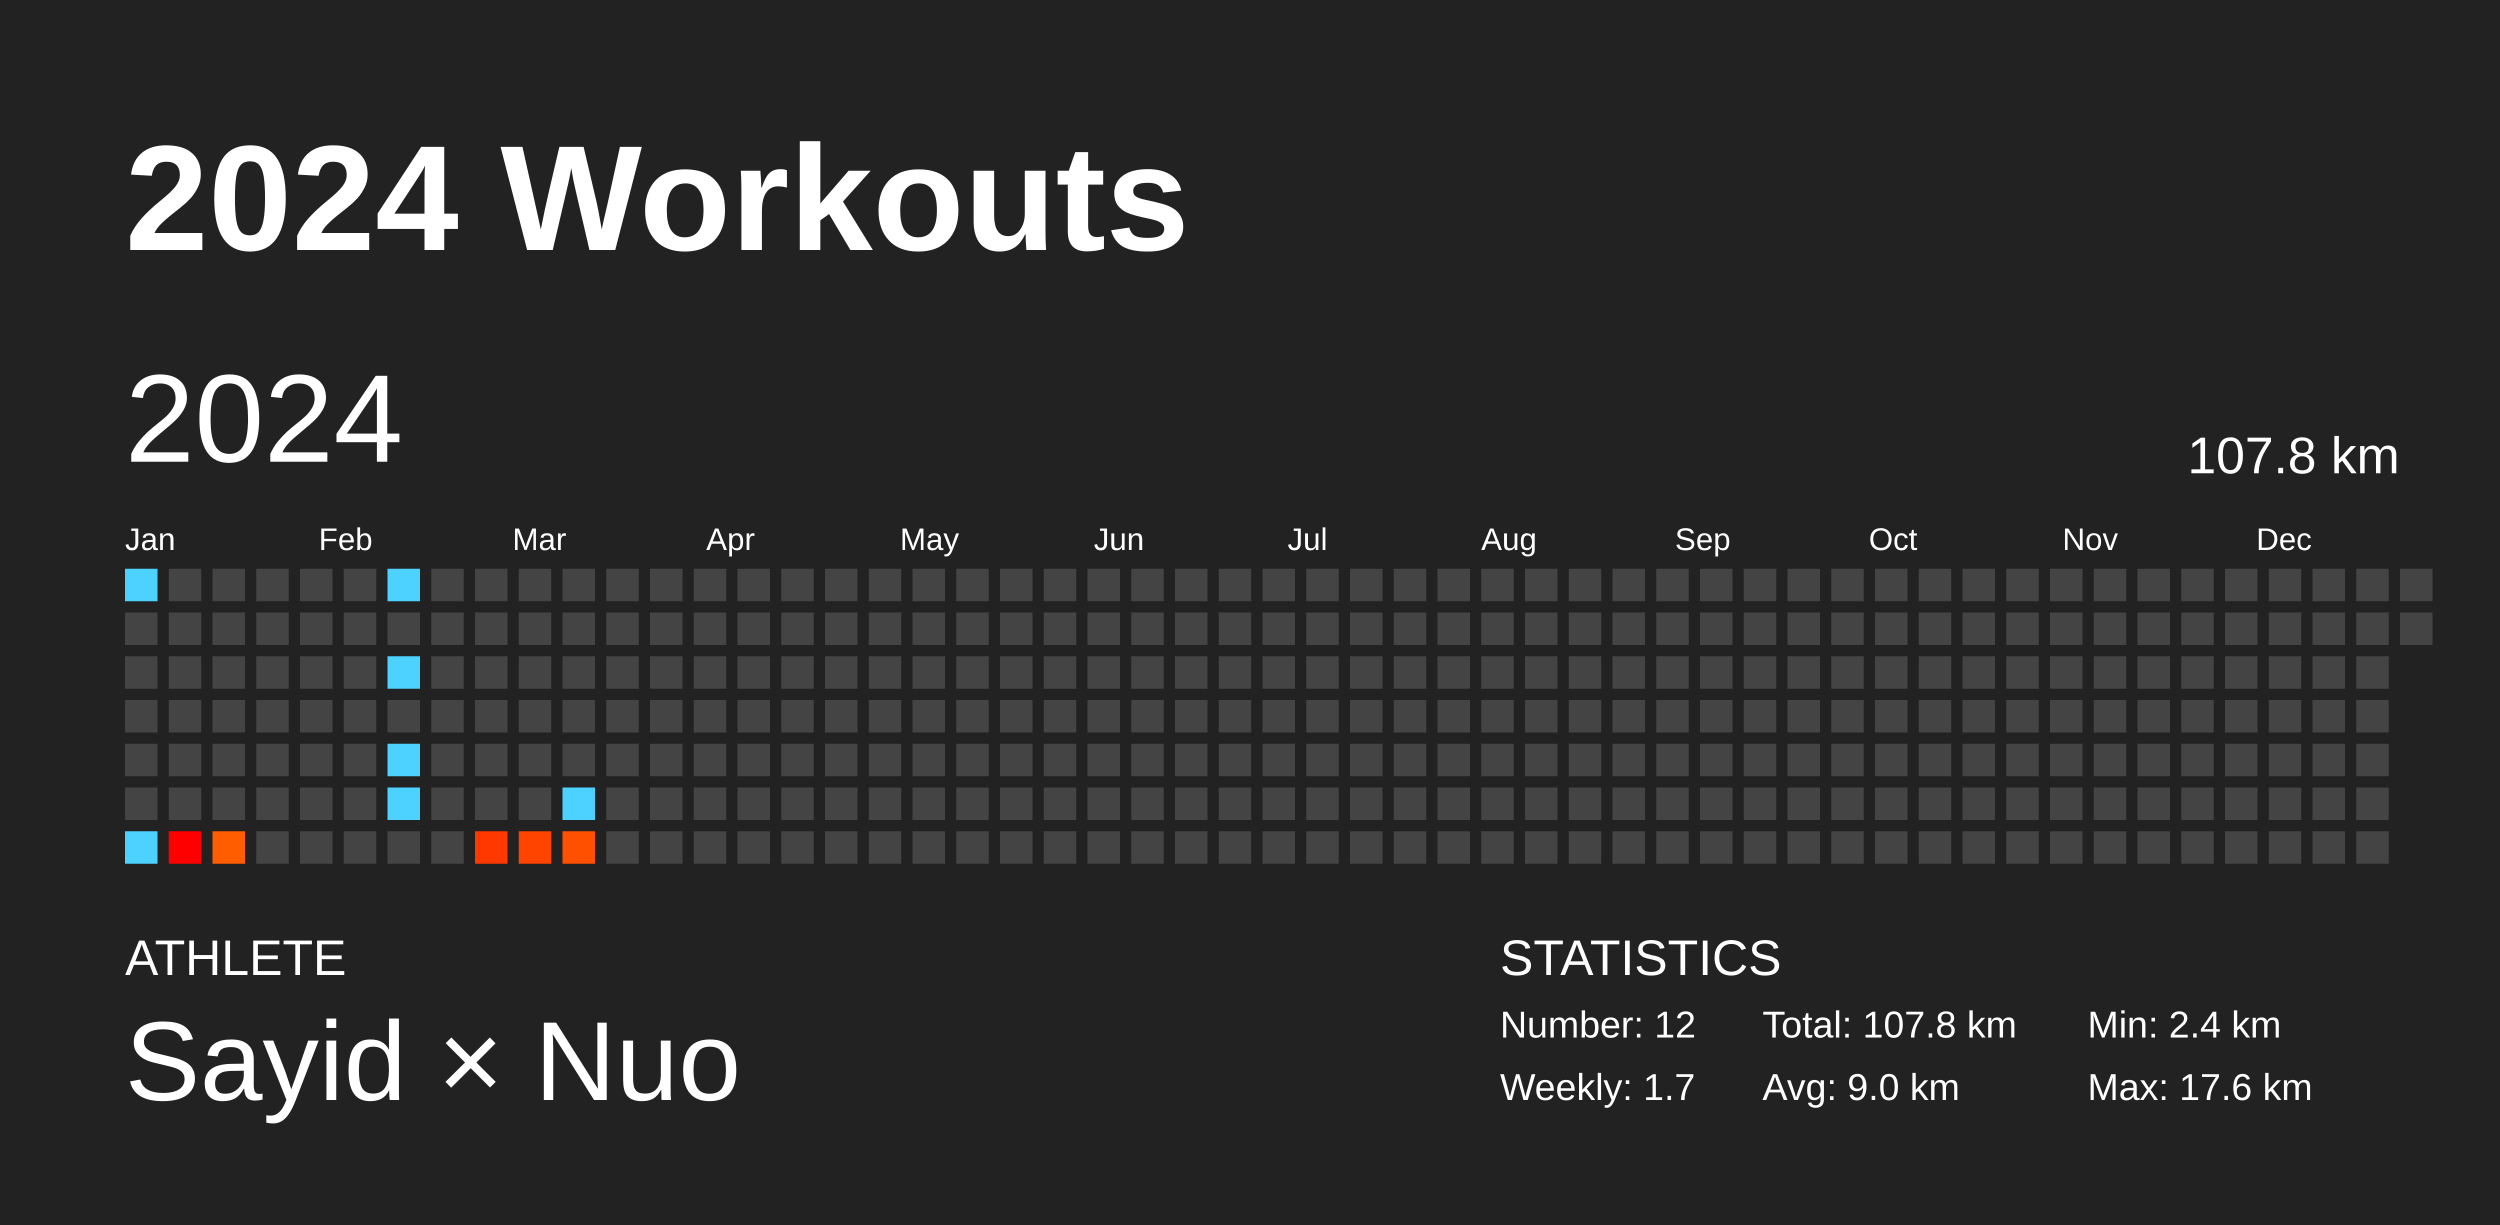
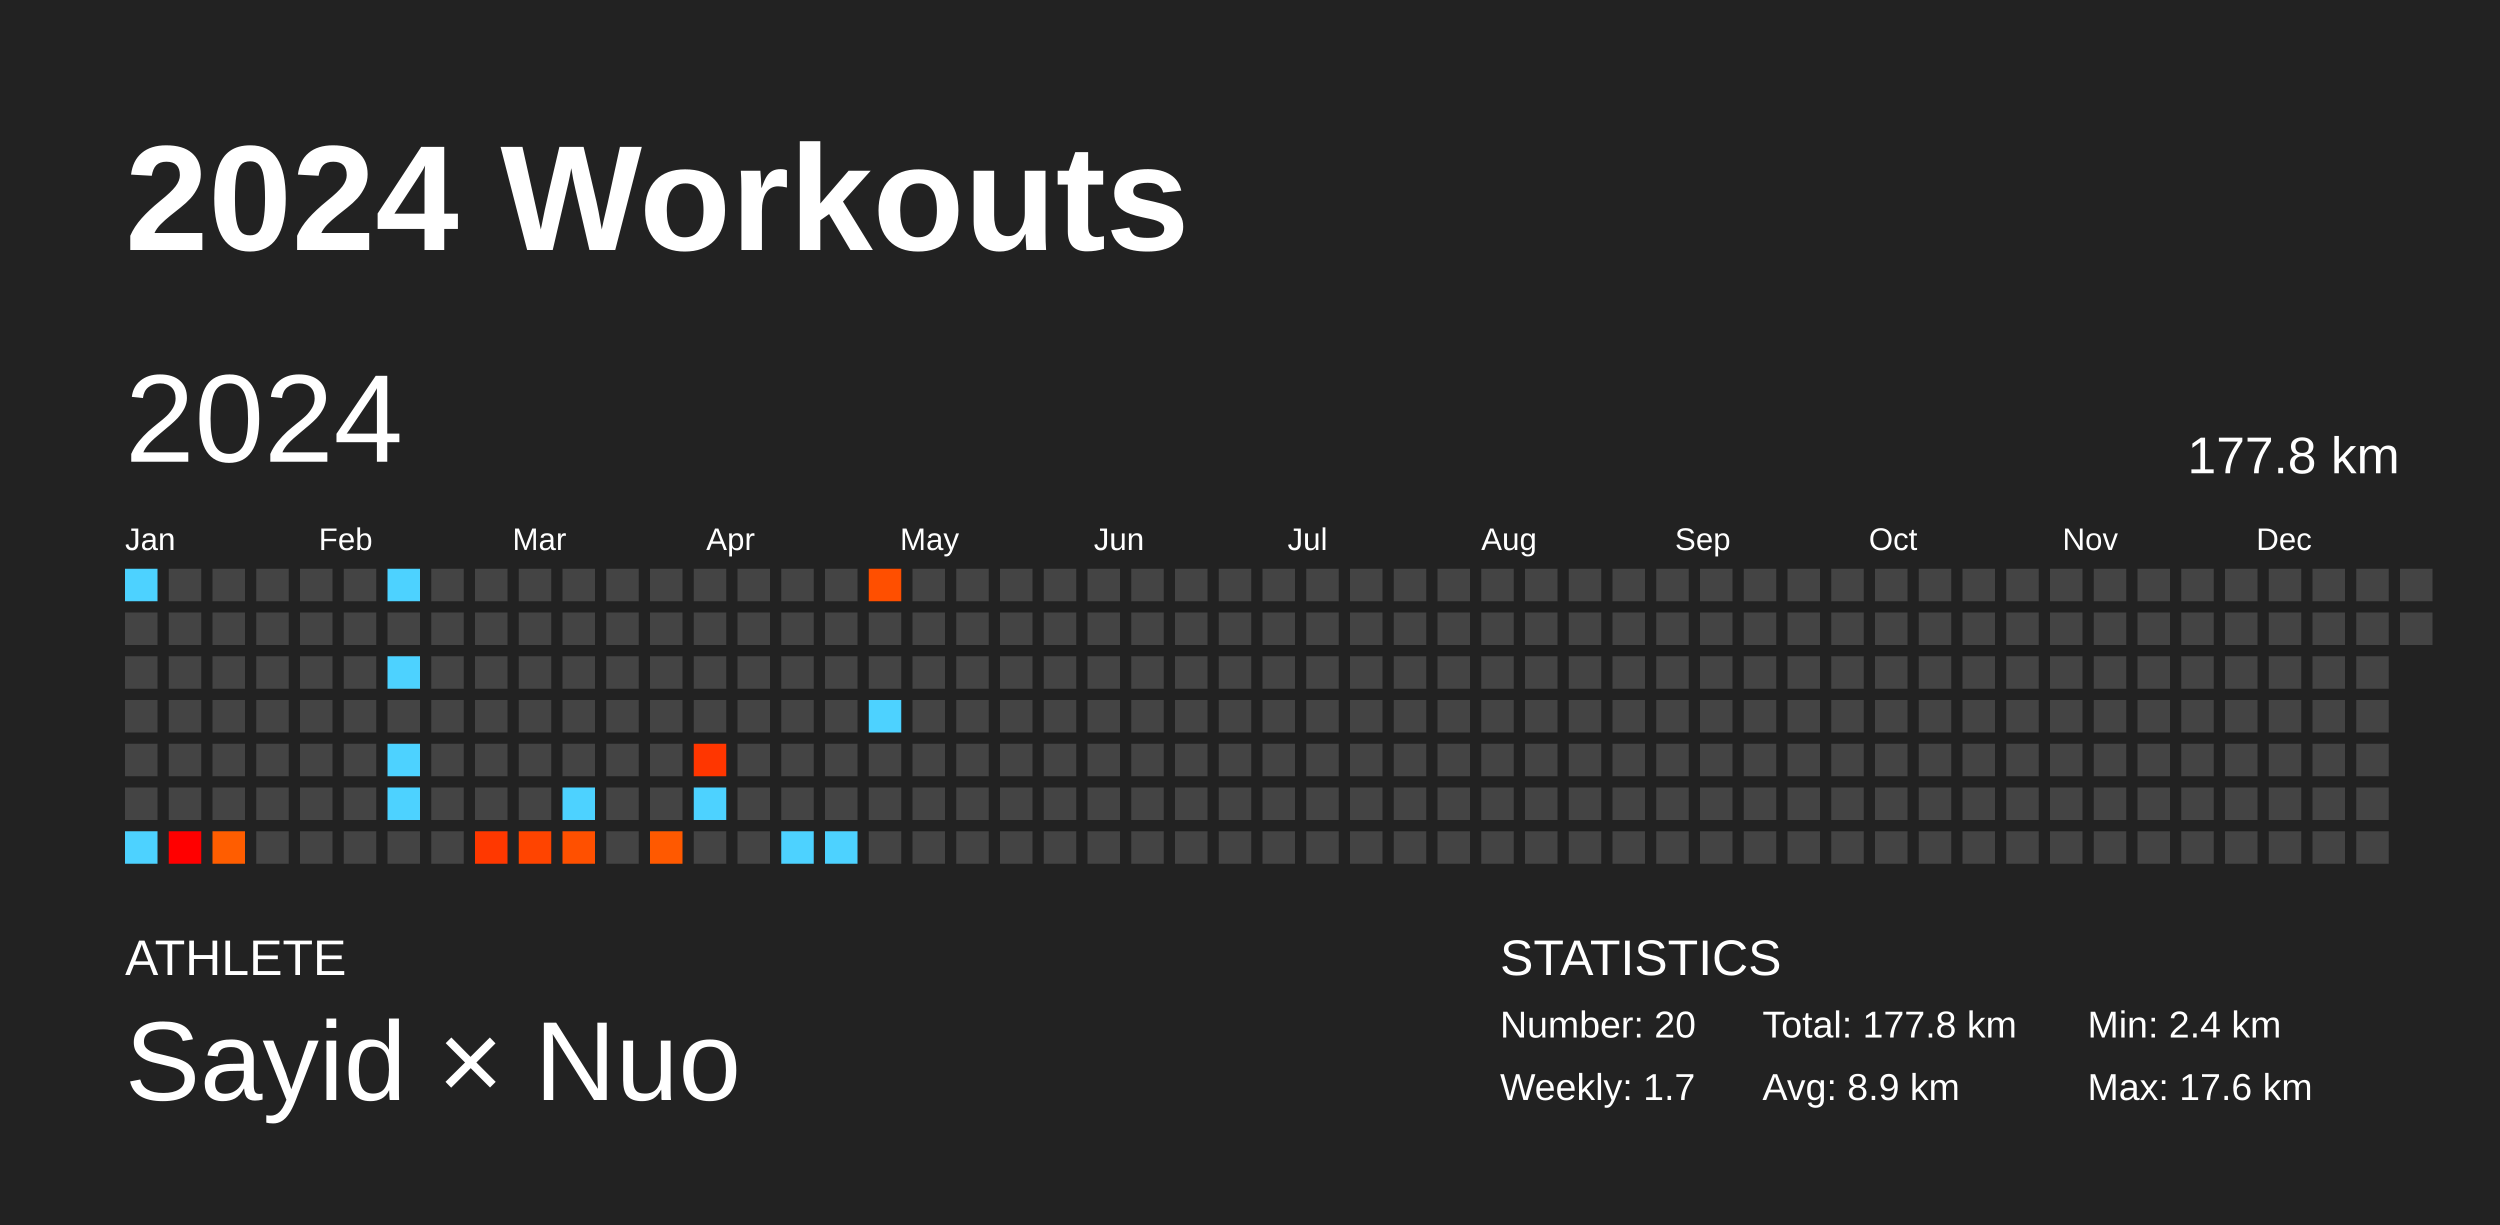
<svg xmlns="http://www.w3.org/2000/svg" baseProfile="full" height="98mm" version="1.1" viewBox="0,0,200,98" width="200mm">
  <defs />
  <rect fill="#222222" height="98" width="200" x="0" y="0" />
  <text fill="#FFFFFF" style="font-size:12px; font-family:Arial; font-weight:bold;" x="10" y="20">2024 Workouts</text>
  <text fill="#FFFFFF" style="font-size:4px; font-family:Arial" x="10" y="78">ATHLETE</text>
  <text fill="#FFFFFF" style="font-size:9px; font-family:Arial" x="10" y="88">Sayid × Nuo</text>
  <text fill="#FFFFFF" style="font-size:4px; font-family:Arial" x="120" y="78">STATISTICS</text>
-   <text fill="#FFFFFF" style="font-size:3px; font-family:Arial" x="120" y="83">Number: 12</text>
+   <text fill="#FFFFFF" style="font-size:3px; font-family:Arial" x="120" y="83">Number: 20</text>
  <text fill="#FFFFFF" style="font-size:3px; font-family:Arial" x="120" y="88">Weekly: 1.7</text>
-   <text fill="#FFFFFF" style="font-size:3px; font-family:Arial" x="141" y="83">Total: 107.8 km</text>
-   <text fill="#FFFFFF" style="font-size:3px; font-family:Arial" x="141" y="88">Avg: 9.0 km</text>
+   <text fill="#FFFFFF" style="font-size:3px; font-family:Arial" x="141" y="83">Total: 177.8 km</text>
+   <text fill="#FFFFFF" style="font-size:3px; font-family:Arial" x="141" y="88">Avg: 8.9 km</text>
  <text fill="#FFFFFF" style="font-size:3px; font-family:Arial" x="167" y="83">Min: 2.4 km</text>
  <text fill="#FFFFFF" style="font-size:3px; font-family:Arial" x="167" y="88">Max: 17.6 km</text>
  <text dominant-baseline="hanging" fill="#FFFFFF" style="font-size:10.0px; font-family:Arial;" x="10" y="30">2024</text>
-   <text dominant-baseline="hanging" fill="#FFFFFF" style="font-size:4.125px; font-family:Arial;" x="175" y="35">107.8 km</text>
+   <text dominant-baseline="hanging" fill="#FFFFFF" style="font-size:4.125px; font-family:Arial;" x="175" y="35">177.8 km</text>
  <text fill="#FFFFFF" style="font-size:2.5px; font-family:Arial" x="10.0" y="44">Jan</text>
  <text fill="#FFFFFF" style="font-size:2.5px; font-family:Arial" x="25.5" y="44">Feb</text>
  <text fill="#FFFFFF" style="font-size:2.5px; font-family:Arial" x="41.0" y="44">Mar</text>
  <text fill="#FFFFFF" style="font-size:2.5px; font-family:Arial" x="56.5" y="44">Apr</text>
  <text fill="#FFFFFF" style="font-size:2.5px; font-family:Arial" x="72.0" y="44">May</text>
  <text fill="#FFFFFF" style="font-size:2.5px; font-family:Arial" x="87.5" y="44">Jun</text>
  <text fill="#FFFFFF" style="font-size:2.5px; font-family:Arial" x="103.0" y="44">Jul</text>
  <text fill="#FFFFFF" style="font-size:2.5px; font-family:Arial" x="118.5" y="44">Aug</text>
  <text fill="#FFFFFF" style="font-size:2.5px; font-family:Arial" x="134.0" y="44">Sep</text>
  <text fill="#FFFFFF" style="font-size:2.5px; font-family:Arial" x="149.5" y="44">Oct</text>
  <text fill="#FFFFFF" style="font-size:2.5px; font-family:Arial" x="165.0" y="44">Nov</text>
  <text fill="#FFFFFF" style="font-size:2.5px; font-family:Arial" x="180.5" y="44">Dec</text>
  <rect fill="#4dd2ff" height="2.6" width="2.6" x="10.0" y="45.5" />
  <rect fill="#444444" height="2.6" width="2.6" x="10.0" y="49.0" />
  <rect fill="#444444" height="2.6" width="2.6" x="10.0" y="52.5" />
  <rect fill="#444444" height="2.6" width="2.6" x="10.0" y="56.0" />
  <rect fill="#444444" height="2.6" width="2.6" x="10.0" y="59.5" />
  <rect fill="#444444" height="2.6" width="2.6" x="10.0" y="63.0" />
  <rect fill="#4dd2ff" height="2.6" width="2.6" x="10.0" y="66.5" />
  <rect fill="#444444" height="2.6" width="2.6" x="13.5" y="45.5" />
  <rect fill="#444444" height="2.6" width="2.6" x="13.5" y="49.0" />
  <rect fill="#444444" height="2.6" width="2.6" x="13.5" y="52.5" />
  <rect fill="#444444" height="2.6" width="2.6" x="13.5" y="56.0" />
  <rect fill="#444444" height="2.6" width="2.6" x="13.5" y="59.5" />
  <rect fill="#444444" height="2.6" width="2.6" x="13.5" y="63.0" />
  <rect fill="#ff0000" height="2.6" width="2.6" x="13.5" y="66.5" />
  <rect fill="#444444" height="2.6" width="2.6" x="17.0" y="45.5" />
  <rect fill="#444444" height="2.6" width="2.6" x="17.0" y="49.0" />
  <rect fill="#444444" height="2.6" width="2.6" x="17.0" y="52.5" />
  <rect fill="#444444" height="2.6" width="2.6" x="17.0" y="56.0" />
  <rect fill="#444444" height="2.6" width="2.6" x="17.0" y="59.5" />
  <rect fill="#444444" height="2.6" width="2.6" x="17.0" y="63.0" />
  <rect fill="#ff5d00" height="2.6" width="2.6" x="17.0" y="66.5" />
  <rect fill="#444444" height="2.6" width="2.6" x="20.5" y="45.5" />
  <rect fill="#444444" height="2.6" width="2.6" x="20.5" y="49.0" />
  <rect fill="#444444" height="2.6" width="2.6" x="20.5" y="52.5" />
  <rect fill="#444444" height="2.6" width="2.6" x="20.5" y="56.0" />
  <rect fill="#444444" height="2.6" width="2.6" x="20.5" y="59.5" />
  <rect fill="#444444" height="2.6" width="2.6" x="20.5" y="63.0" />
  <rect fill="#444444" height="2.6" width="2.6" x="20.5" y="66.5" />
  <rect fill="#444444" height="2.6" width="2.6" x="24.0" y="45.5" />
  <rect fill="#444444" height="2.6" width="2.6" x="24.0" y="49.0" />
  <rect fill="#444444" height="2.6" width="2.6" x="24.0" y="52.5" />
  <rect fill="#444444" height="2.6" width="2.6" x="24.0" y="56.0" />
  <rect fill="#444444" height="2.6" width="2.6" x="24.0" y="59.5" />
  <rect fill="#444444" height="2.6" width="2.6" x="24.0" y="63.0" />
  <rect fill="#444444" height="2.6" width="2.6" x="24.0" y="66.5" />
  <rect fill="#444444" height="2.6" width="2.6" x="27.5" y="45.5" />
  <rect fill="#444444" height="2.6" width="2.6" x="27.5" y="49.0" />
  <rect fill="#444444" height="2.6" width="2.6" x="27.5" y="52.5" />
  <rect fill="#444444" height="2.6" width="2.6" x="27.5" y="56.0" />
  <rect fill="#444444" height="2.6" width="2.6" x="27.5" y="59.5" />
  <rect fill="#444444" height="2.6" width="2.6" x="27.5" y="63.0" />
  <rect fill="#444444" height="2.6" width="2.6" x="27.5" y="66.5" />
  <rect fill="#4dd2ff" height="2.6" width="2.6" x="31.0" y="45.5" />
  <rect fill="#444444" height="2.6" width="2.6" x="31.0" y="49.0" />
  <rect fill="#4dd2ff" height="2.6" width="2.6" x="31.0" y="52.5" />
  <rect fill="#444444" height="2.6" width="2.6" x="31.0" y="56.0" />
  <rect fill="#4dd2ff" height="2.6" width="2.6" x="31.0" y="59.5" />
  <rect fill="#4dd2ff" height="2.6" width="2.6" x="31.0" y="63.0" />
  <rect fill="#444444" height="2.6" width="2.6" x="31.0" y="66.5" />
  <rect fill="#444444" height="2.6" width="2.6" x="34.5" y="45.5" />
  <rect fill="#444444" height="2.6" width="2.6" x="34.5" y="49.0" />
  <rect fill="#444444" height="2.6" width="2.6" x="34.5" y="52.5" />
  <rect fill="#444444" height="2.6" width="2.6" x="34.5" y="56.0" />
  <rect fill="#444444" height="2.6" width="2.6" x="34.5" y="59.5" />
  <rect fill="#444444" height="2.6" width="2.6" x="34.5" y="63.0" />
  <rect fill="#444444" height="2.6" width="2.6" x="34.5" y="66.5" />
  <rect fill="#444444" height="2.6" width="2.6" x="38.0" y="45.5" />
  <rect fill="#444444" height="2.6" width="2.6" x="38.0" y="49.0" />
  <rect fill="#444444" height="2.6" width="2.6" x="38.0" y="52.5" />
  <rect fill="#444444" height="2.6" width="2.6" x="38.0" y="56.0" />
  <rect fill="#444444" height="2.6" width="2.6" x="38.0" y="59.5" />
  <rect fill="#444444" height="2.6" width="2.6" x="38.0" y="63.0" />
  <rect fill="#ff3800" height="2.6" width="2.6" x="38.0" y="66.5" />
  <rect fill="#444444" height="2.6" width="2.6" x="41.5" y="45.5" />
  <rect fill="#444444" height="2.6" width="2.6" x="41.5" y="49.0" />
  <rect fill="#444444" height="2.6" width="2.6" x="41.5" y="52.5" />
  <rect fill="#444444" height="2.6" width="2.6" x="41.5" y="56.0" />
  <rect fill="#444444" height="2.6" width="2.6" x="41.5" y="59.5" />
  <rect fill="#444444" height="2.6" width="2.6" x="41.5" y="63.0" />
  <rect fill="#ff4400" height="2.6" width="2.6" x="41.5" y="66.5" />
  <rect fill="#444444" height="2.6" width="2.6" x="45.0" y="45.5" />
  <rect fill="#444444" height="2.6" width="2.6" x="45.0" y="49.0" />
  <rect fill="#444444" height="2.6" width="2.6" x="45.0" y="52.5" />
  <rect fill="#444444" height="2.6" width="2.6" x="45.0" y="56.0" />
  <rect fill="#444444" height="2.6" width="2.6" x="45.0" y="59.5" />
  <rect fill="#4dd2ff" height="2.6" width="2.6" x="45.0" y="63.0" />
  <rect fill="#ff5000" height="2.6" width="2.6" x="45.0" y="66.5" />
  <rect fill="#444444" height="2.6" width="2.6" x="48.5" y="45.5" />
  <rect fill="#444444" height="2.6" width="2.6" x="48.5" y="49.0" />
  <rect fill="#444444" height="2.6" width="2.6" x="48.5" y="52.5" />
  <rect fill="#444444" height="2.6" width="2.6" x="48.5" y="56.0" />
  <rect fill="#444444" height="2.6" width="2.6" x="48.5" y="59.5" />
  <rect fill="#444444" height="2.6" width="2.6" x="48.5" y="63.0" />
  <rect fill="#444444" height="2.6" width="2.6" x="48.5" y="66.5" />
  <rect fill="#444444" height="2.6" width="2.6" x="52.0" y="45.5" />
  <rect fill="#444444" height="2.6" width="2.6" x="52.0" y="49.0" />
  <rect fill="#444444" height="2.6" width="2.6" x="52.0" y="52.5" />
  <rect fill="#444444" height="2.6" width="2.6" x="52.0" y="56.0" />
  <rect fill="#444444" height="2.6" width="2.6" x="52.0" y="59.5" />
  <rect fill="#444444" height="2.6" width="2.6" x="52.0" y="63.0" />
-   <rect fill="#444444" height="2.6" width="2.6" x="52.0" y="66.5" />
+   <rect fill="#ff5900" height="2.6" width="2.6" x="52.0" y="66.5" />
  <rect fill="#444444" height="2.6" width="2.6" x="55.5" y="45.5" />
  <rect fill="#444444" height="2.6" width="2.6" x="55.5" y="49.0" />
  <rect fill="#444444" height="2.6" width="2.6" x="55.5" y="52.5" />
  <rect fill="#444444" height="2.6" width="2.6" x="55.5" y="56.0" />
-   <rect fill="#444444" height="2.6" width="2.6" x="55.5" y="59.5" />
-   <rect fill="#444444" height="2.6" width="2.6" x="55.5" y="63.0" />
+   <rect fill="#ff3600" height="2.6" width="2.6" x="55.5" y="59.5" />
+   <rect fill="#4dd2ff" height="2.6" width="2.6" x="55.5" y="63.0" />
  <rect fill="#444444" height="2.6" width="2.6" x="55.5" y="66.5" />
  <rect fill="#444444" height="2.6" width="2.6" x="59.0" y="45.5" />
  <rect fill="#444444" height="2.6" width="2.6" x="59.0" y="49.0" />
  <rect fill="#444444" height="2.6" width="2.6" x="59.0" y="52.5" />
  <rect fill="#444444" height="2.6" width="2.6" x="59.0" y="56.0" />
  <rect fill="#444444" height="2.6" width="2.6" x="59.0" y="59.5" />
  <rect fill="#444444" height="2.6" width="2.6" x="59.0" y="63.0" />
  <rect fill="#444444" height="2.6" width="2.6" x="59.0" y="66.5" />
  <rect fill="#444444" height="2.6" width="2.6" x="62.5" y="45.5" />
  <rect fill="#444444" height="2.6" width="2.6" x="62.5" y="49.0" />
  <rect fill="#444444" height="2.6" width="2.6" x="62.5" y="52.5" />
  <rect fill="#444444" height="2.6" width="2.6" x="62.5" y="56.0" />
  <rect fill="#444444" height="2.6" width="2.6" x="62.5" y="59.5" />
  <rect fill="#444444" height="2.6" width="2.6" x="62.5" y="63.0" />
-   <rect fill="#444444" height="2.6" width="2.6" x="62.5" y="66.5" />
+   <rect fill="#4dd2ff" height="2.6" width="2.6" x="62.5" y="66.5" />
  <rect fill="#444444" height="2.6" width="2.6" x="66.0" y="45.5" />
  <rect fill="#444444" height="2.6" width="2.6" x="66.0" y="49.0" />
  <rect fill="#444444" height="2.6" width="2.6" x="66.0" y="52.5" />
  <rect fill="#444444" height="2.6" width="2.6" x="66.0" y="56.0" />
  <rect fill="#444444" height="2.6" width="2.6" x="66.0" y="59.5" />
  <rect fill="#444444" height="2.6" width="2.6" x="66.0" y="63.0" />
-   <rect fill="#444444" height="2.6" width="2.6" x="66.0" y="66.5" />
-   <rect fill="#444444" height="2.6" width="2.6" x="69.5" y="45.5" />
+   <rect fill="#4dd2ff" height="2.6" width="2.6" x="66.0" y="66.5" />
+   <rect fill="#ff4f00" height="2.6" width="2.6" x="69.5" y="45.5" />
  <rect fill="#444444" height="2.6" width="2.6" x="69.5" y="49.0" />
  <rect fill="#444444" height="2.6" width="2.6" x="69.5" y="52.5" />
-   <rect fill="#444444" height="2.6" width="2.6" x="69.5" y="56.0" />
+   <rect fill="#4dd2ff" height="2.6" width="2.6" x="69.5" y="56.0" />
  <rect fill="#444444" height="2.6" width="2.6" x="69.5" y="59.5" />
  <rect fill="#444444" height="2.6" width="2.6" x="69.5" y="63.0" />
  <rect fill="#444444" height="2.6" width="2.6" x="69.5" y="66.5" />
  <rect fill="#444444" height="2.6" width="2.6" x="73.0" y="45.5" />
  <rect fill="#444444" height="2.6" width="2.6" x="73.0" y="49.0" />
  <rect fill="#444444" height="2.6" width="2.6" x="73.0" y="52.5" />
  <rect fill="#444444" height="2.6" width="2.6" x="73.0" y="56.0" />
  <rect fill="#444444" height="2.6" width="2.6" x="73.0" y="59.5" />
  <rect fill="#444444" height="2.6" width="2.6" x="73.0" y="63.0" />
  <rect fill="#444444" height="2.6" width="2.6" x="73.0" y="66.5" />
  <rect fill="#444444" height="2.6" width="2.6" x="76.5" y="45.5" />
  <rect fill="#444444" height="2.6" width="2.6" x="76.5" y="49.0" />
  <rect fill="#444444" height="2.6" width="2.6" x="76.5" y="52.5" />
  <rect fill="#444444" height="2.6" width="2.6" x="76.5" y="56.0" />
  <rect fill="#444444" height="2.6" width="2.6" x="76.5" y="59.5" />
  <rect fill="#444444" height="2.6" width="2.6" x="76.5" y="63.0" />
  <rect fill="#444444" height="2.6" width="2.6" x="76.5" y="66.5" />
  <rect fill="#444444" height="2.6" width="2.6" x="80.0" y="45.5" />
  <rect fill="#444444" height="2.6" width="2.6" x="80.0" y="49.0" />
  <rect fill="#444444" height="2.6" width="2.6" x="80.0" y="52.5" />
  <rect fill="#444444" height="2.6" width="2.6" x="80.0" y="56.0" />
  <rect fill="#444444" height="2.6" width="2.6" x="80.0" y="59.5" />
  <rect fill="#444444" height="2.6" width="2.6" x="80.0" y="63.0" />
  <rect fill="#444444" height="2.6" width="2.6" x="80.0" y="66.5" />
  <rect fill="#444444" height="2.6" width="2.6" x="83.5" y="45.5" />
  <rect fill="#444444" height="2.6" width="2.6" x="83.5" y="49.0" />
  <rect fill="#444444" height="2.6" width="2.6" x="83.5" y="52.5" />
  <rect fill="#444444" height="2.6" width="2.6" x="83.5" y="56.0" />
  <rect fill="#444444" height="2.6" width="2.6" x="83.5" y="59.5" />
  <rect fill="#444444" height="2.6" width="2.6" x="83.5" y="63.0" />
  <rect fill="#444444" height="2.6" width="2.6" x="83.5" y="66.5" />
  <rect fill="#444444" height="2.6" width="2.6" x="87.0" y="45.5" />
  <rect fill="#444444" height="2.6" width="2.6" x="87.0" y="49.0" />
  <rect fill="#444444" height="2.6" width="2.6" x="87.0" y="52.5" />
  <rect fill="#444444" height="2.6" width="2.6" x="87.0" y="56.0" />
  <rect fill="#444444" height="2.6" width="2.6" x="87.0" y="59.5" />
  <rect fill="#444444" height="2.6" width="2.6" x="87.0" y="63.0" />
  <rect fill="#444444" height="2.6" width="2.6" x="87.0" y="66.5" />
  <rect fill="#444444" height="2.6" width="2.6" x="90.5" y="45.5" />
  <rect fill="#444444" height="2.6" width="2.6" x="90.5" y="49.0" />
  <rect fill="#444444" height="2.6" width="2.6" x="90.5" y="52.5" />
  <rect fill="#444444" height="2.6" width="2.6" x="90.5" y="56.0" />
  <rect fill="#444444" height="2.6" width="2.6" x="90.5" y="59.5" />
  <rect fill="#444444" height="2.6" width="2.6" x="90.5" y="63.0" />
  <rect fill="#444444" height="2.6" width="2.6" x="90.5" y="66.5" />
  <rect fill="#444444" height="2.6" width="2.6" x="94.0" y="45.5" />
  <rect fill="#444444" height="2.6" width="2.6" x="94.0" y="49.0" />
  <rect fill="#444444" height="2.6" width="2.6" x="94.0" y="52.5" />
  <rect fill="#444444" height="2.6" width="2.6" x="94.0" y="56.0" />
  <rect fill="#444444" height="2.6" width="2.6" x="94.0" y="59.5" />
  <rect fill="#444444" height="2.6" width="2.6" x="94.0" y="63.0" />
  <rect fill="#444444" height="2.6" width="2.6" x="94.0" y="66.5" />
  <rect fill="#444444" height="2.6" width="2.6" x="97.5" y="45.5" />
  <rect fill="#444444" height="2.6" width="2.6" x="97.5" y="49.0" />
  <rect fill="#444444" height="2.6" width="2.6" x="97.5" y="52.5" />
  <rect fill="#444444" height="2.6" width="2.6" x="97.5" y="56.0" />
  <rect fill="#444444" height="2.6" width="2.6" x="97.5" y="59.5" />
  <rect fill="#444444" height="2.6" width="2.6" x="97.5" y="63.0" />
  <rect fill="#444444" height="2.6" width="2.6" x="97.5" y="66.5" />
  <rect fill="#444444" height="2.6" width="2.6" x="101.0" y="45.5" />
  <rect fill="#444444" height="2.6" width="2.6" x="101.0" y="49.0" />
  <rect fill="#444444" height="2.6" width="2.6" x="101.0" y="52.5" />
  <rect fill="#444444" height="2.6" width="2.6" x="101.0" y="56.0" />
  <rect fill="#444444" height="2.6" width="2.6" x="101.0" y="59.5" />
  <rect fill="#444444" height="2.6" width="2.6" x="101.0" y="63.0" />
  <rect fill="#444444" height="2.6" width="2.6" x="101.0" y="66.5" />
  <rect fill="#444444" height="2.6" width="2.6" x="104.5" y="45.5" />
  <rect fill="#444444" height="2.6" width="2.6" x="104.5" y="49.0" />
  <rect fill="#444444" height="2.6" width="2.6" x="104.5" y="52.5" />
  <rect fill="#444444" height="2.6" width="2.6" x="104.5" y="56.0" />
  <rect fill="#444444" height="2.6" width="2.6" x="104.5" y="59.5" />
  <rect fill="#444444" height="2.6" width="2.6" x="104.5" y="63.0" />
  <rect fill="#444444" height="2.6" width="2.6" x="104.5" y="66.5" />
  <rect fill="#444444" height="2.6" width="2.6" x="108.0" y="45.5" />
  <rect fill="#444444" height="2.6" width="2.6" x="108.0" y="49.0" />
  <rect fill="#444444" height="2.6" width="2.6" x="108.0" y="52.5" />
  <rect fill="#444444" height="2.6" width="2.6" x="108.0" y="56.0" />
  <rect fill="#444444" height="2.6" width="2.6" x="108.0" y="59.5" />
  <rect fill="#444444" height="2.6" width="2.6" x="108.0" y="63.0" />
  <rect fill="#444444" height="2.6" width="2.6" x="108.0" y="66.5" />
  <rect fill="#444444" height="2.6" width="2.6" x="111.5" y="45.5" />
  <rect fill="#444444" height="2.6" width="2.6" x="111.5" y="49.0" />
  <rect fill="#444444" height="2.6" width="2.6" x="111.5" y="52.5" />
  <rect fill="#444444" height="2.6" width="2.6" x="111.5" y="56.0" />
  <rect fill="#444444" height="2.6" width="2.6" x="111.5" y="59.5" />
  <rect fill="#444444" height="2.6" width="2.6" x="111.5" y="63.0" />
  <rect fill="#444444" height="2.6" width="2.6" x="111.5" y="66.5" />
  <rect fill="#444444" height="2.6" width="2.6" x="115.0" y="45.5" />
  <rect fill="#444444" height="2.6" width="2.6" x="115.0" y="49.0" />
  <rect fill="#444444" height="2.6" width="2.6" x="115.0" y="52.5" />
  <rect fill="#444444" height="2.6" width="2.6" x="115.0" y="56.0" />
  <rect fill="#444444" height="2.6" width="2.6" x="115.0" y="59.5" />
  <rect fill="#444444" height="2.6" width="2.6" x="115.0" y="63.0" />
  <rect fill="#444444" height="2.6" width="2.6" x="115.0" y="66.5" />
  <rect fill="#444444" height="2.6" width="2.6" x="118.5" y="45.5" />
  <rect fill="#444444" height="2.6" width="2.6" x="118.5" y="49.0" />
  <rect fill="#444444" height="2.6" width="2.6" x="118.5" y="52.5" />
  <rect fill="#444444" height="2.6" width="2.6" x="118.5" y="56.0" />
  <rect fill="#444444" height="2.6" width="2.6" x="118.5" y="59.5" />
  <rect fill="#444444" height="2.6" width="2.6" x="118.5" y="63.0" />
  <rect fill="#444444" height="2.6" width="2.6" x="118.5" y="66.5" />
  <rect fill="#444444" height="2.6" width="2.6" x="122.0" y="45.5" />
  <rect fill="#444444" height="2.6" width="2.6" x="122.0" y="49.0" />
  <rect fill="#444444" height="2.6" width="2.6" x="122.0" y="52.5" />
  <rect fill="#444444" height="2.6" width="2.6" x="122.0" y="56.0" />
  <rect fill="#444444" height="2.6" width="2.6" x="122.0" y="59.5" />
  <rect fill="#444444" height="2.6" width="2.6" x="122.0" y="63.0" />
  <rect fill="#444444" height="2.6" width="2.6" x="122.0" y="66.5" />
  <rect fill="#444444" height="2.6" width="2.6" x="125.5" y="45.5" />
  <rect fill="#444444" height="2.6" width="2.6" x="125.5" y="49.0" />
  <rect fill="#444444" height="2.6" width="2.6" x="125.5" y="52.5" />
  <rect fill="#444444" height="2.6" width="2.6" x="125.5" y="56.0" />
  <rect fill="#444444" height="2.6" width="2.6" x="125.5" y="59.5" />
  <rect fill="#444444" height="2.6" width="2.6" x="125.5" y="63.0" />
  <rect fill="#444444" height="2.6" width="2.6" x="125.5" y="66.5" />
  <rect fill="#444444" height="2.6" width="2.6" x="129.0" y="45.5" />
  <rect fill="#444444" height="2.6" width="2.6" x="129.0" y="49.0" />
  <rect fill="#444444" height="2.6" width="2.6" x="129.0" y="52.5" />
  <rect fill="#444444" height="2.6" width="2.6" x="129.0" y="56.0" />
  <rect fill="#444444" height="2.6" width="2.6" x="129.0" y="59.5" />
  <rect fill="#444444" height="2.6" width="2.6" x="129.0" y="63.0" />
  <rect fill="#444444" height="2.6" width="2.6" x="129.0" y="66.5" />
  <rect fill="#444444" height="2.6" width="2.6" x="132.5" y="45.5" />
  <rect fill="#444444" height="2.6" width="2.6" x="132.5" y="49.0" />
  <rect fill="#444444" height="2.6" width="2.6" x="132.5" y="52.5" />
  <rect fill="#444444" height="2.6" width="2.6" x="132.5" y="56.0" />
  <rect fill="#444444" height="2.6" width="2.6" x="132.5" y="59.5" />
  <rect fill="#444444" height="2.6" width="2.6" x="132.5" y="63.0" />
  <rect fill="#444444" height="2.6" width="2.6" x="132.5" y="66.5" />
  <rect fill="#444444" height="2.6" width="2.6" x="136.0" y="45.5" />
  <rect fill="#444444" height="2.6" width="2.6" x="136.0" y="49.0" />
  <rect fill="#444444" height="2.6" width="2.6" x="136.0" y="52.5" />
  <rect fill="#444444" height="2.6" width="2.6" x="136.0" y="56.0" />
  <rect fill="#444444" height="2.6" width="2.6" x="136.0" y="59.5" />
  <rect fill="#444444" height="2.6" width="2.6" x="136.0" y="63.0" />
  <rect fill="#444444" height="2.6" width="2.6" x="136.0" y="66.5" />
  <rect fill="#444444" height="2.6" width="2.6" x="139.5" y="45.5" />
  <rect fill="#444444" height="2.6" width="2.6" x="139.5" y="49.0" />
  <rect fill="#444444" height="2.6" width="2.6" x="139.5" y="52.5" />
  <rect fill="#444444" height="2.6" width="2.6" x="139.5" y="56.0" />
  <rect fill="#444444" height="2.6" width="2.6" x="139.5" y="59.5" />
  <rect fill="#444444" height="2.6" width="2.6" x="139.5" y="63.0" />
  <rect fill="#444444" height="2.6" width="2.6" x="139.5" y="66.5" />
  <rect fill="#444444" height="2.6" width="2.6" x="143.0" y="45.5" />
  <rect fill="#444444" height="2.6" width="2.6" x="143.0" y="49.0" />
  <rect fill="#444444" height="2.6" width="2.6" x="143.0" y="52.5" />
  <rect fill="#444444" height="2.6" width="2.6" x="143.0" y="56.0" />
  <rect fill="#444444" height="2.6" width="2.6" x="143.0" y="59.5" />
  <rect fill="#444444" height="2.6" width="2.6" x="143.0" y="63.0" />
  <rect fill="#444444" height="2.6" width="2.6" x="143.0" y="66.5" />
  <rect fill="#444444" height="2.6" width="2.6" x="146.5" y="45.5" />
  <rect fill="#444444" height="2.6" width="2.6" x="146.5" y="49.0" />
  <rect fill="#444444" height="2.6" width="2.6" x="146.5" y="52.5" />
  <rect fill="#444444" height="2.6" width="2.6" x="146.5" y="56.0" />
  <rect fill="#444444" height="2.6" width="2.6" x="146.5" y="59.5" />
  <rect fill="#444444" height="2.6" width="2.6" x="146.5" y="63.0" />
  <rect fill="#444444" height="2.6" width="2.6" x="146.5" y="66.5" />
  <rect fill="#444444" height="2.6" width="2.6" x="150.0" y="45.5" />
  <rect fill="#444444" height="2.6" width="2.6" x="150.0" y="49.0" />
  <rect fill="#444444" height="2.6" width="2.6" x="150.0" y="52.5" />
  <rect fill="#444444" height="2.6" width="2.6" x="150.0" y="56.0" />
  <rect fill="#444444" height="2.6" width="2.6" x="150.0" y="59.5" />
  <rect fill="#444444" height="2.6" width="2.6" x="150.0" y="63.0" />
  <rect fill="#444444" height="2.6" width="2.6" x="150.0" y="66.5" />
  <rect fill="#444444" height="2.6" width="2.6" x="153.5" y="45.5" />
  <rect fill="#444444" height="2.6" width="2.6" x="153.5" y="49.0" />
  <rect fill="#444444" height="2.6" width="2.6" x="153.5" y="52.5" />
  <rect fill="#444444" height="2.6" width="2.6" x="153.5" y="56.0" />
  <rect fill="#444444" height="2.6" width="2.6" x="153.5" y="59.5" />
  <rect fill="#444444" height="2.6" width="2.6" x="153.5" y="63.0" />
  <rect fill="#444444" height="2.6" width="2.6" x="153.5" y="66.5" />
  <rect fill="#444444" height="2.6" width="2.6" x="157.0" y="45.5" />
  <rect fill="#444444" height="2.6" width="2.6" x="157.0" y="49.0" />
  <rect fill="#444444" height="2.6" width="2.6" x="157.0" y="52.5" />
  <rect fill="#444444" height="2.6" width="2.6" x="157.0" y="56.0" />
  <rect fill="#444444" height="2.6" width="2.6" x="157.0" y="59.5" />
  <rect fill="#444444" height="2.6" width="2.6" x="157.0" y="63.0" />
  <rect fill="#444444" height="2.6" width="2.6" x="157.0" y="66.5" />
  <rect fill="#444444" height="2.6" width="2.6" x="160.5" y="45.5" />
  <rect fill="#444444" height="2.6" width="2.6" x="160.5" y="49.0" />
  <rect fill="#444444" height="2.6" width="2.6" x="160.5" y="52.5" />
  <rect fill="#444444" height="2.6" width="2.6" x="160.5" y="56.0" />
  <rect fill="#444444" height="2.6" width="2.6" x="160.5" y="59.5" />
  <rect fill="#444444" height="2.6" width="2.6" x="160.5" y="63.0" />
  <rect fill="#444444" height="2.6" width="2.6" x="160.5" y="66.5" />
  <rect fill="#444444" height="2.6" width="2.6" x="164.0" y="45.5" />
  <rect fill="#444444" height="2.6" width="2.6" x="164.0" y="49.0" />
  <rect fill="#444444" height="2.6" width="2.6" x="164.0" y="52.5" />
  <rect fill="#444444" height="2.6" width="2.6" x="164.0" y="56.0" />
  <rect fill="#444444" height="2.6" width="2.6" x="164.0" y="59.5" />
  <rect fill="#444444" height="2.6" width="2.6" x="164.0" y="63.0" />
  <rect fill="#444444" height="2.6" width="2.6" x="164.0" y="66.5" />
  <rect fill="#444444" height="2.6" width="2.6" x="167.5" y="45.5" />
  <rect fill="#444444" height="2.6" width="2.6" x="167.5" y="49.0" />
  <rect fill="#444444" height="2.6" width="2.6" x="167.5" y="52.5" />
  <rect fill="#444444" height="2.6" width="2.6" x="167.5" y="56.0" />
  <rect fill="#444444" height="2.6" width="2.6" x="167.5" y="59.5" />
  <rect fill="#444444" height="2.6" width="2.6" x="167.5" y="63.0" />
  <rect fill="#444444" height="2.6" width="2.6" x="167.5" y="66.5" />
  <rect fill="#444444" height="2.6" width="2.6" x="171.0" y="45.5" />
  <rect fill="#444444" height="2.6" width="2.6" x="171.0" y="49.0" />
  <rect fill="#444444" height="2.6" width="2.6" x="171.0" y="52.5" />
  <rect fill="#444444" height="2.6" width="2.6" x="171.0" y="56.0" />
  <rect fill="#444444" height="2.6" width="2.6" x="171.0" y="59.5" />
  <rect fill="#444444" height="2.6" width="2.6" x="171.0" y="63.0" />
  <rect fill="#444444" height="2.6" width="2.6" x="171.0" y="66.5" />
  <rect fill="#444444" height="2.6" width="2.6" x="174.5" y="45.5" />
  <rect fill="#444444" height="2.6" width="2.6" x="174.5" y="49.0" />
  <rect fill="#444444" height="2.6" width="2.6" x="174.5" y="52.5" />
  <rect fill="#444444" height="2.6" width="2.6" x="174.5" y="56.0" />
  <rect fill="#444444" height="2.6" width="2.6" x="174.5" y="59.5" />
  <rect fill="#444444" height="2.6" width="2.6" x="174.5" y="63.0" />
  <rect fill="#444444" height="2.6" width="2.6" x="174.5" y="66.5" />
  <rect fill="#444444" height="2.6" width="2.6" x="178.0" y="45.5" />
  <rect fill="#444444" height="2.6" width="2.6" x="178.0" y="49.0" />
  <rect fill="#444444" height="2.6" width="2.6" x="178.0" y="52.5" />
  <rect fill="#444444" height="2.6" width="2.6" x="178.0" y="56.0" />
  <rect fill="#444444" height="2.6" width="2.6" x="178.0" y="59.5" />
  <rect fill="#444444" height="2.6" width="2.6" x="178.0" y="63.0" />
  <rect fill="#444444" height="2.6" width="2.6" x="178.0" y="66.5" />
  <rect fill="#444444" height="2.6" width="2.6" x="181.5" y="45.5" />
  <rect fill="#444444" height="2.6" width="2.6" x="181.5" y="49.0" />
  <rect fill="#444444" height="2.6" width="2.6" x="181.5" y="52.5" />
  <rect fill="#444444" height="2.6" width="2.6" x="181.5" y="56.0" />
  <rect fill="#444444" height="2.6" width="2.6" x="181.5" y="59.5" />
  <rect fill="#444444" height="2.6" width="2.6" x="181.5" y="63.0" />
  <rect fill="#444444" height="2.6" width="2.6" x="181.5" y="66.5" />
  <rect fill="#444444" height="2.6" width="2.6" x="185.0" y="45.5" />
  <rect fill="#444444" height="2.6" width="2.6" x="185.0" y="49.0" />
  <rect fill="#444444" height="2.6" width="2.6" x="185.0" y="52.5" />
  <rect fill="#444444" height="2.6" width="2.6" x="185.0" y="56.0" />
  <rect fill="#444444" height="2.6" width="2.6" x="185.0" y="59.5" />
  <rect fill="#444444" height="2.6" width="2.6" x="185.0" y="63.0" />
  <rect fill="#444444" height="2.6" width="2.6" x="185.0" y="66.5" />
  <rect fill="#444444" height="2.6" width="2.6" x="188.5" y="45.5" />
  <rect fill="#444444" height="2.6" width="2.6" x="188.5" y="49.0" />
  <rect fill="#444444" height="2.6" width="2.6" x="188.5" y="52.5" />
  <rect fill="#444444" height="2.6" width="2.6" x="188.5" y="56.0" />
  <rect fill="#444444" height="2.6" width="2.6" x="188.5" y="59.5" />
  <rect fill="#444444" height="2.6" width="2.6" x="188.5" y="63.0" />
  <rect fill="#444444" height="2.6" width="2.6" x="188.5" y="66.5" />
  <rect fill="#444444" height="2.6" width="2.6" x="192.0" y="45.5" />
  <rect fill="#444444" height="2.6" width="2.6" x="192.0" y="49.0" />
</svg>
